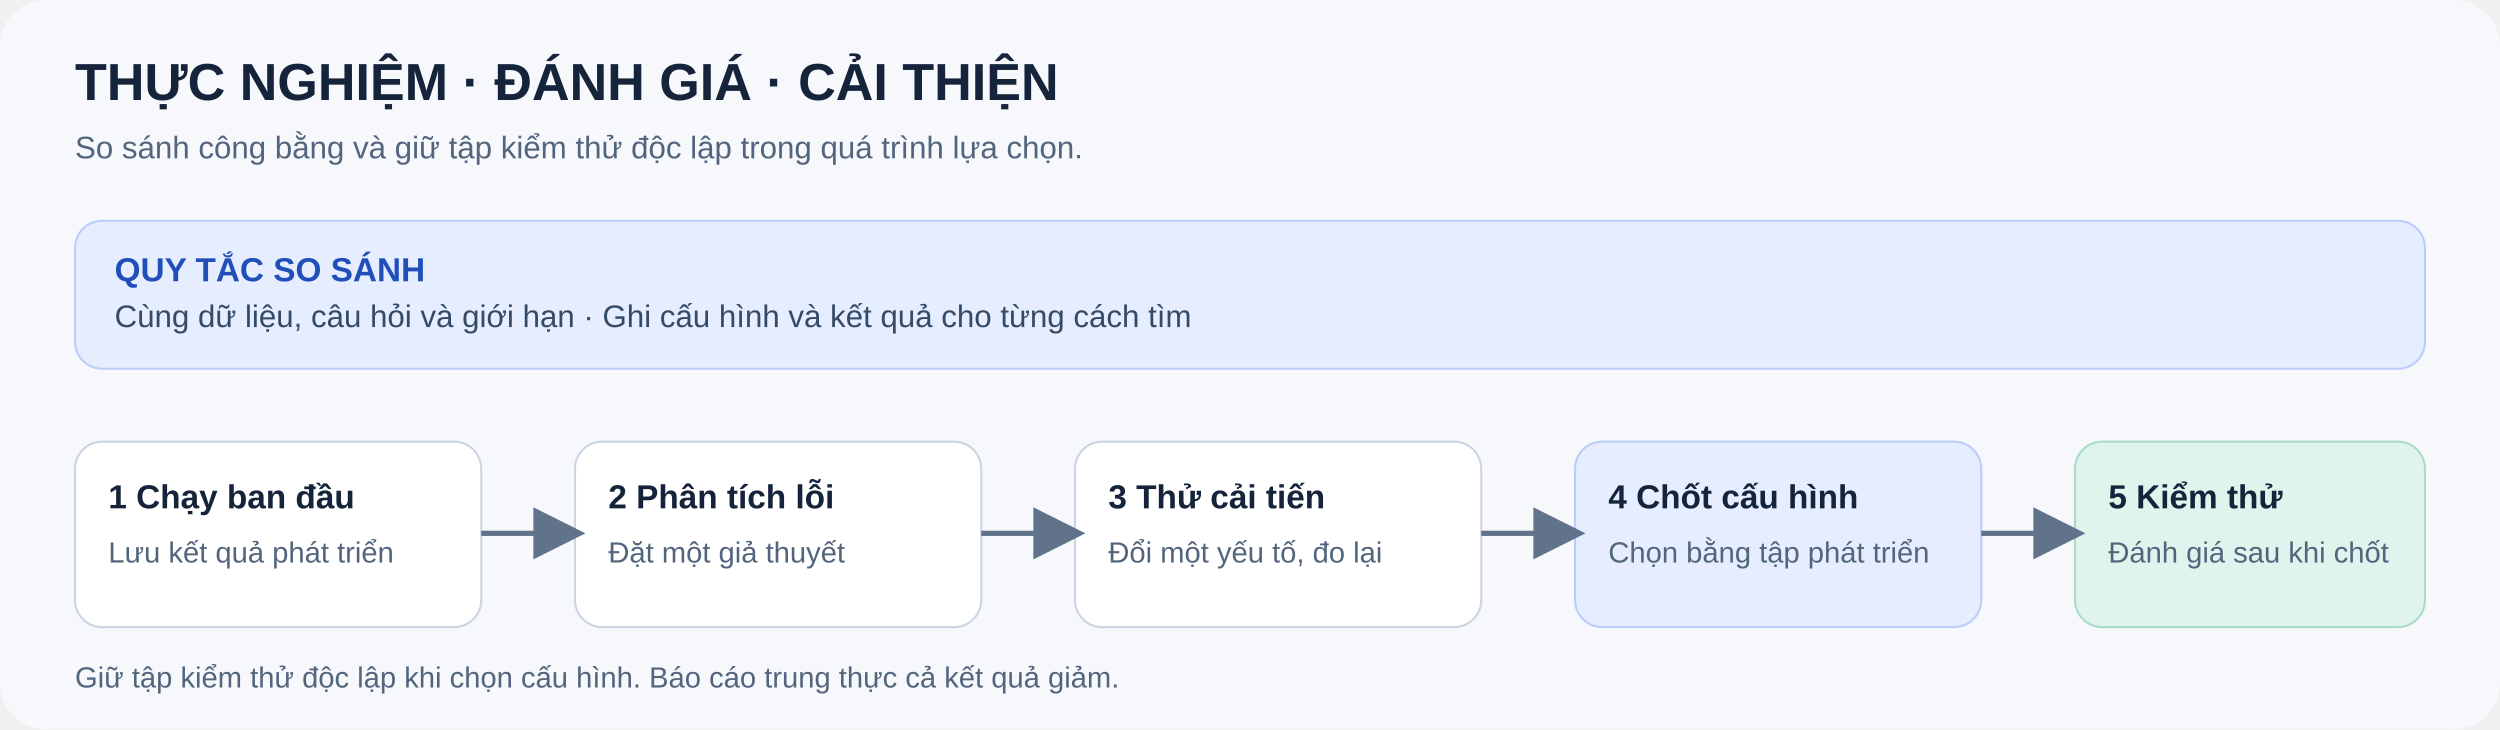
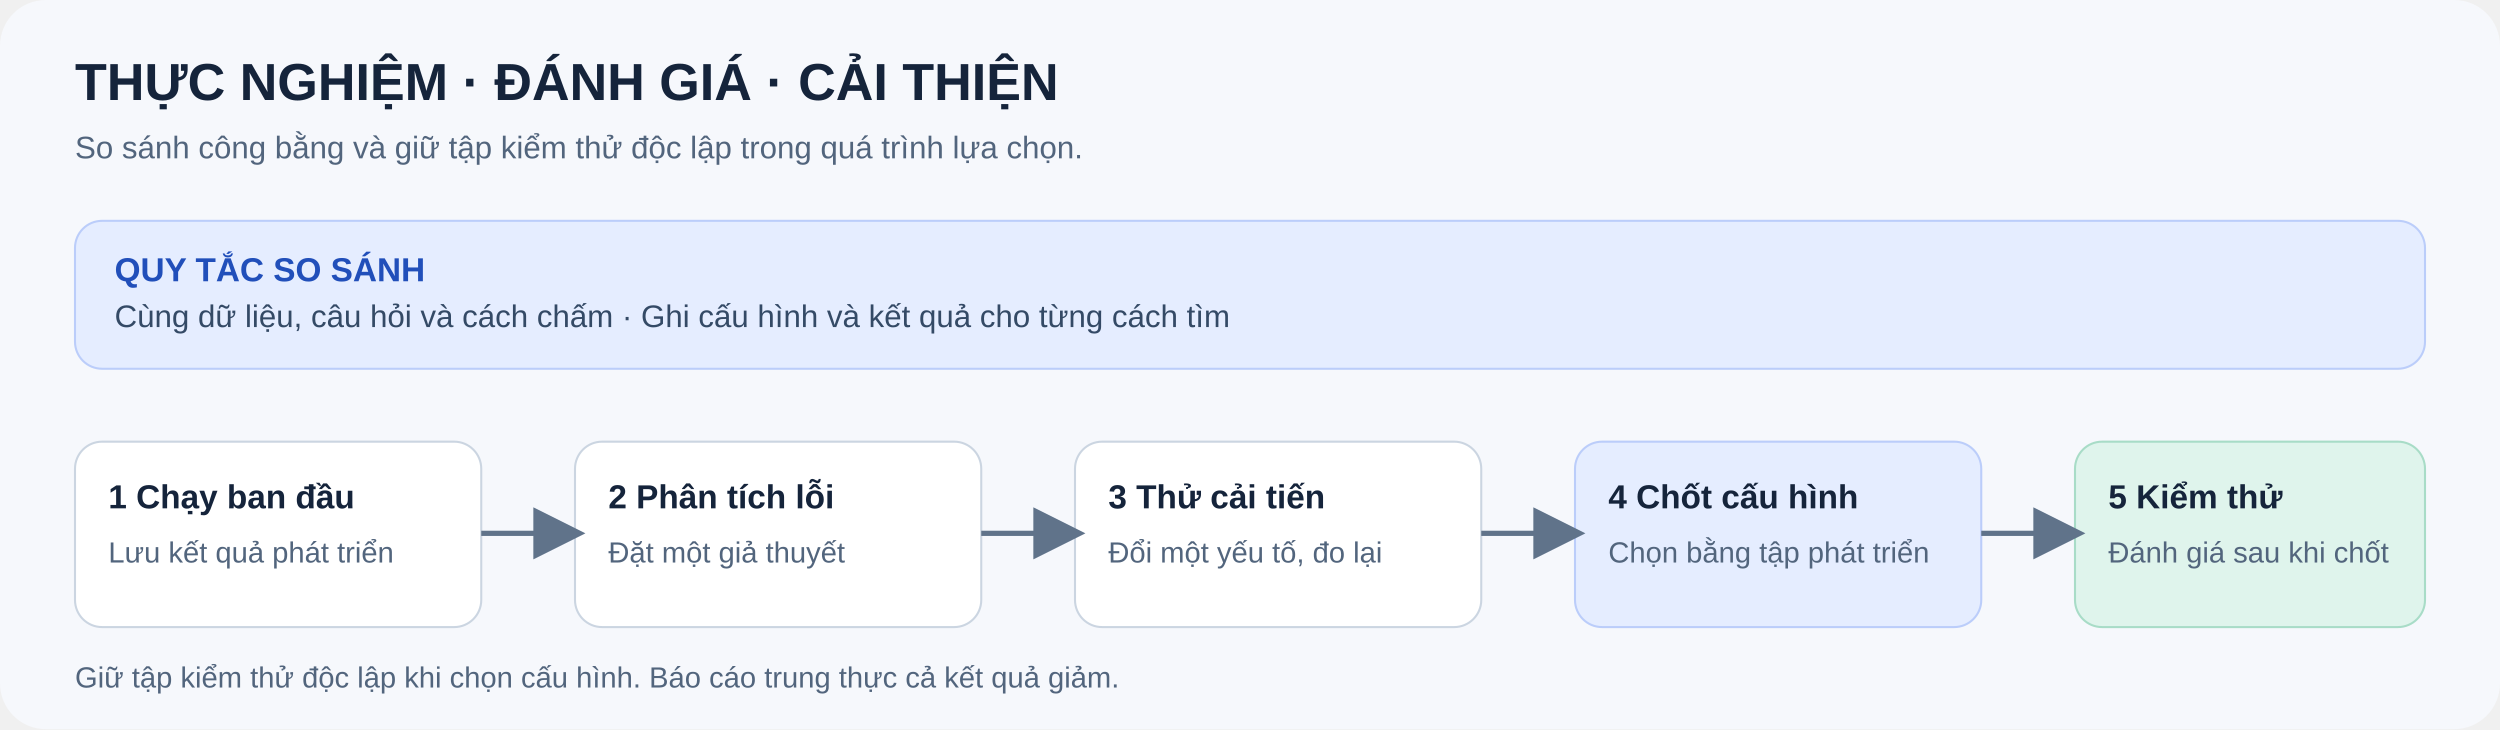
<svg xmlns="http://www.w3.org/2000/svg" viewBox="0 0 1200 350" role="img" aria-labelledby="title desc">
  <defs>
    <marker id="arrow" markerWidth="10" markerHeight="10" refX="8" refY="5" orient="auto">
      <path d="M0 0L10 5L0 10z" fill="#60738a" />
    </marker>
  </defs>
  <rect width="1200" height="350" rx="22" fill="#f6f8fc" />
  <g font-family="Arial, Helvetica, sans-serif" fill="#15243b">
    <text x="36" y="48" font-size="25" font-weight="700">THỰC NGHIỆM · ĐÁNH GIÁ · CẢI THIỆN</text>
    <text x="36" y="76" font-size="15" fill="#52657d">So sánh công bằng và giữ tập kiểm thử độc lập trong quá trình lựa chọn.</text>
    <rect x="36" y="106" width="1128" height="71" rx="13" fill="#e5edff" stroke="#bbcdfa" />
    <text x="55" y="135" font-size="16" font-weight="700" fill="#214fba">QUY TẮC SO SÁNH</text>
-     <text x="55" y="157" font-size="15" fill="#344a66">Cùng dữ liệu, câu hỏi và giới hạn  ·  Ghi cấu hình và kết quả cho từng cách tìm</text>
+     <text x="55" y="157" font-size="15" fill="#344a66">Cùng dữ liệu, câu hỏi và cách chấm  ·  Ghi cấu hình và kết quả cho từng cách tìm</text>
    <rect x="36" y="212" width="195" height="89" rx="13" fill="#fff" stroke="#cbd5e1" />
    <text x="52" y="244" font-size="16" font-weight="700">1  Chạy ban đầu</text>
    <text x="52" y="270" font-size="14" fill="#52657d">Lưu kết quả phát triển</text>
    <rect x="276" y="212" width="195" height="89" rx="13" fill="#fff" stroke="#cbd5e1" />
    <text x="292" y="244" font-size="16" font-weight="700">2  Phân tích lỗi</text>
    <text x="292" y="270" font-size="14" fill="#52657d">Đặt một giả thuyết</text>
    <rect x="516" y="212" width="195" height="89" rx="13" fill="#fff" stroke="#cbd5e1" />
    <text x="532" y="244" font-size="16" font-weight="700">3  Thử cải tiến</text>
    <text x="532" y="270" font-size="14" fill="#52657d">Đổi một yếu tố, đo lại</text>
    <rect x="756" y="212" width="195" height="89" rx="13" fill="#e5edff" stroke="#bbcdfa" />
    <text x="772" y="244" font-size="16" font-weight="700">4  Chốt cấu hình</text>
    <text x="772" y="270" font-size="14" fill="#52657d">Chọn bằng tập phát triển</text>
    <rect x="996" y="212" width="168" height="89" rx="13" fill="#dff4ec" stroke="#a8dcc7" />
    <text x="1012" y="244" font-size="16" font-weight="700">5  Kiểm thử</text>
    <text x="1012" y="270" font-size="14" fill="#52657d">Đánh giá sau khi chốt</text>
    <g fill="none" stroke="#60738a" stroke-width="2.5" marker-end="url(#arrow)">
      <path d="M231 256 H276" />
      <path d="M471 256 H516" />
      <path d="M711 256 H756" />
      <path d="M951 256 H996" />
    </g>
    <text x="36" y="330" font-size="14" fill="#52657d">Giữ tập kiểm thử độc lập khi chọn cấu hình. Báo cáo trung thực cả kết quả giảm.</text>
  </g>
</svg>
